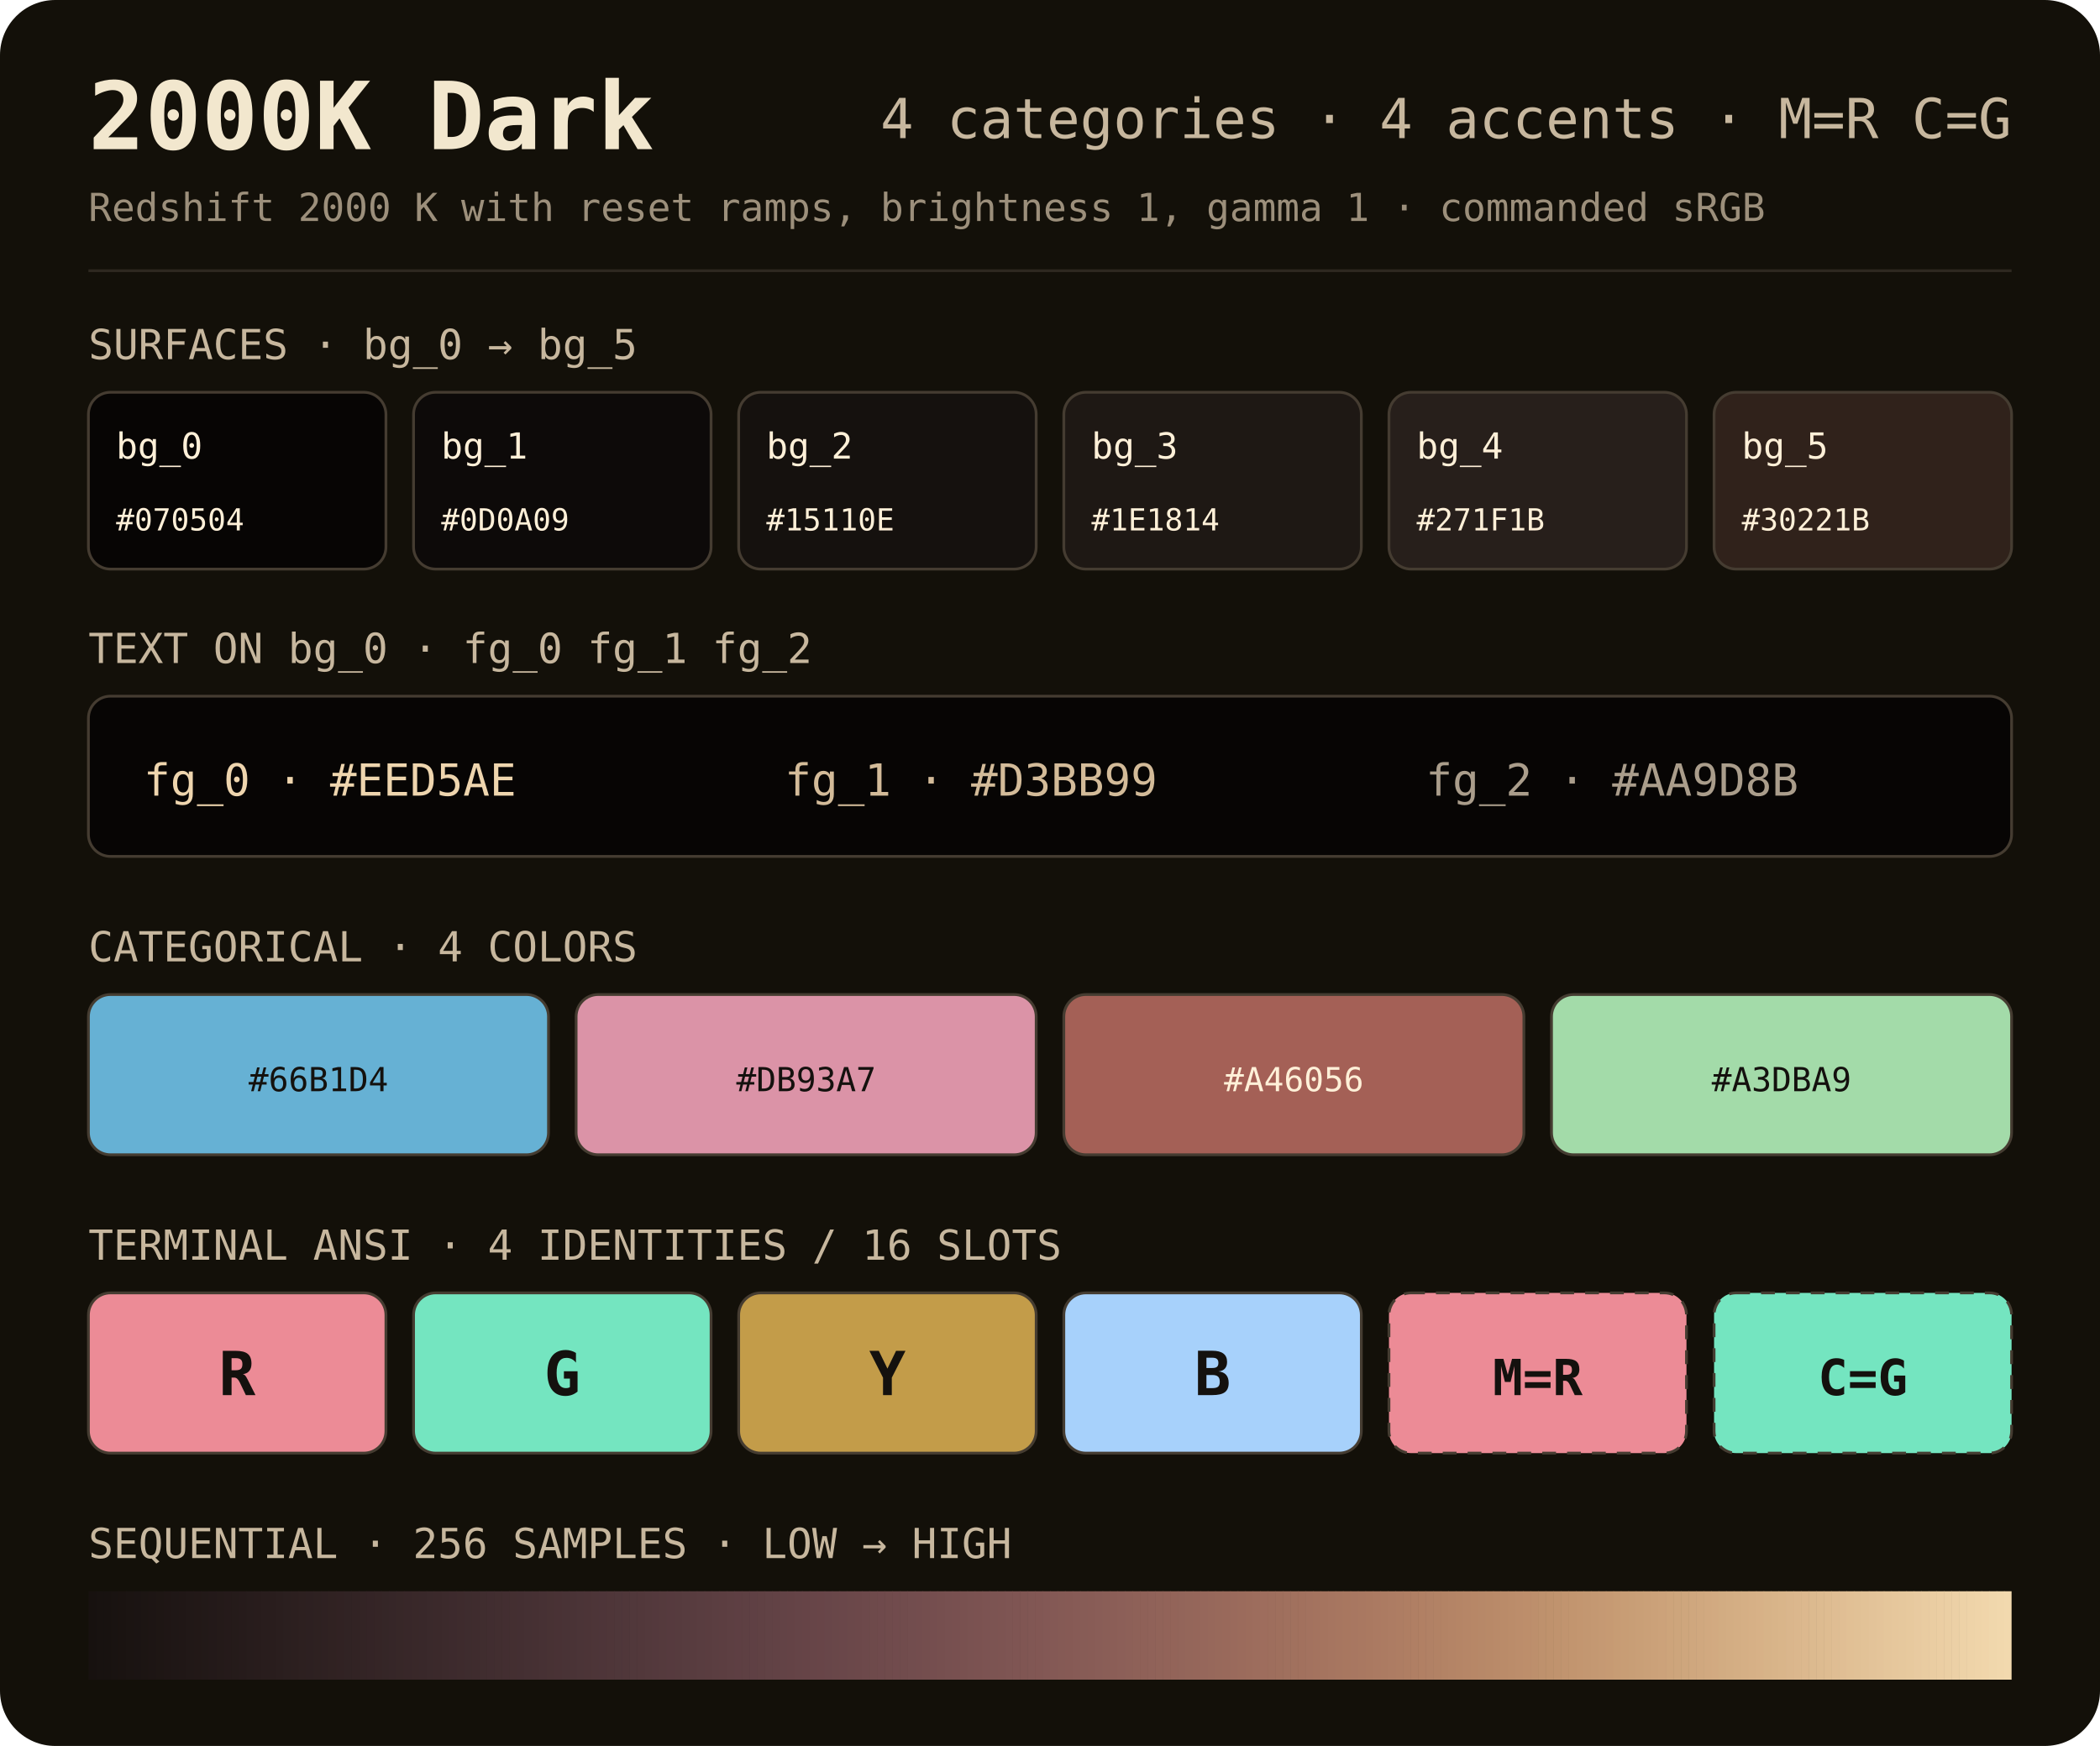
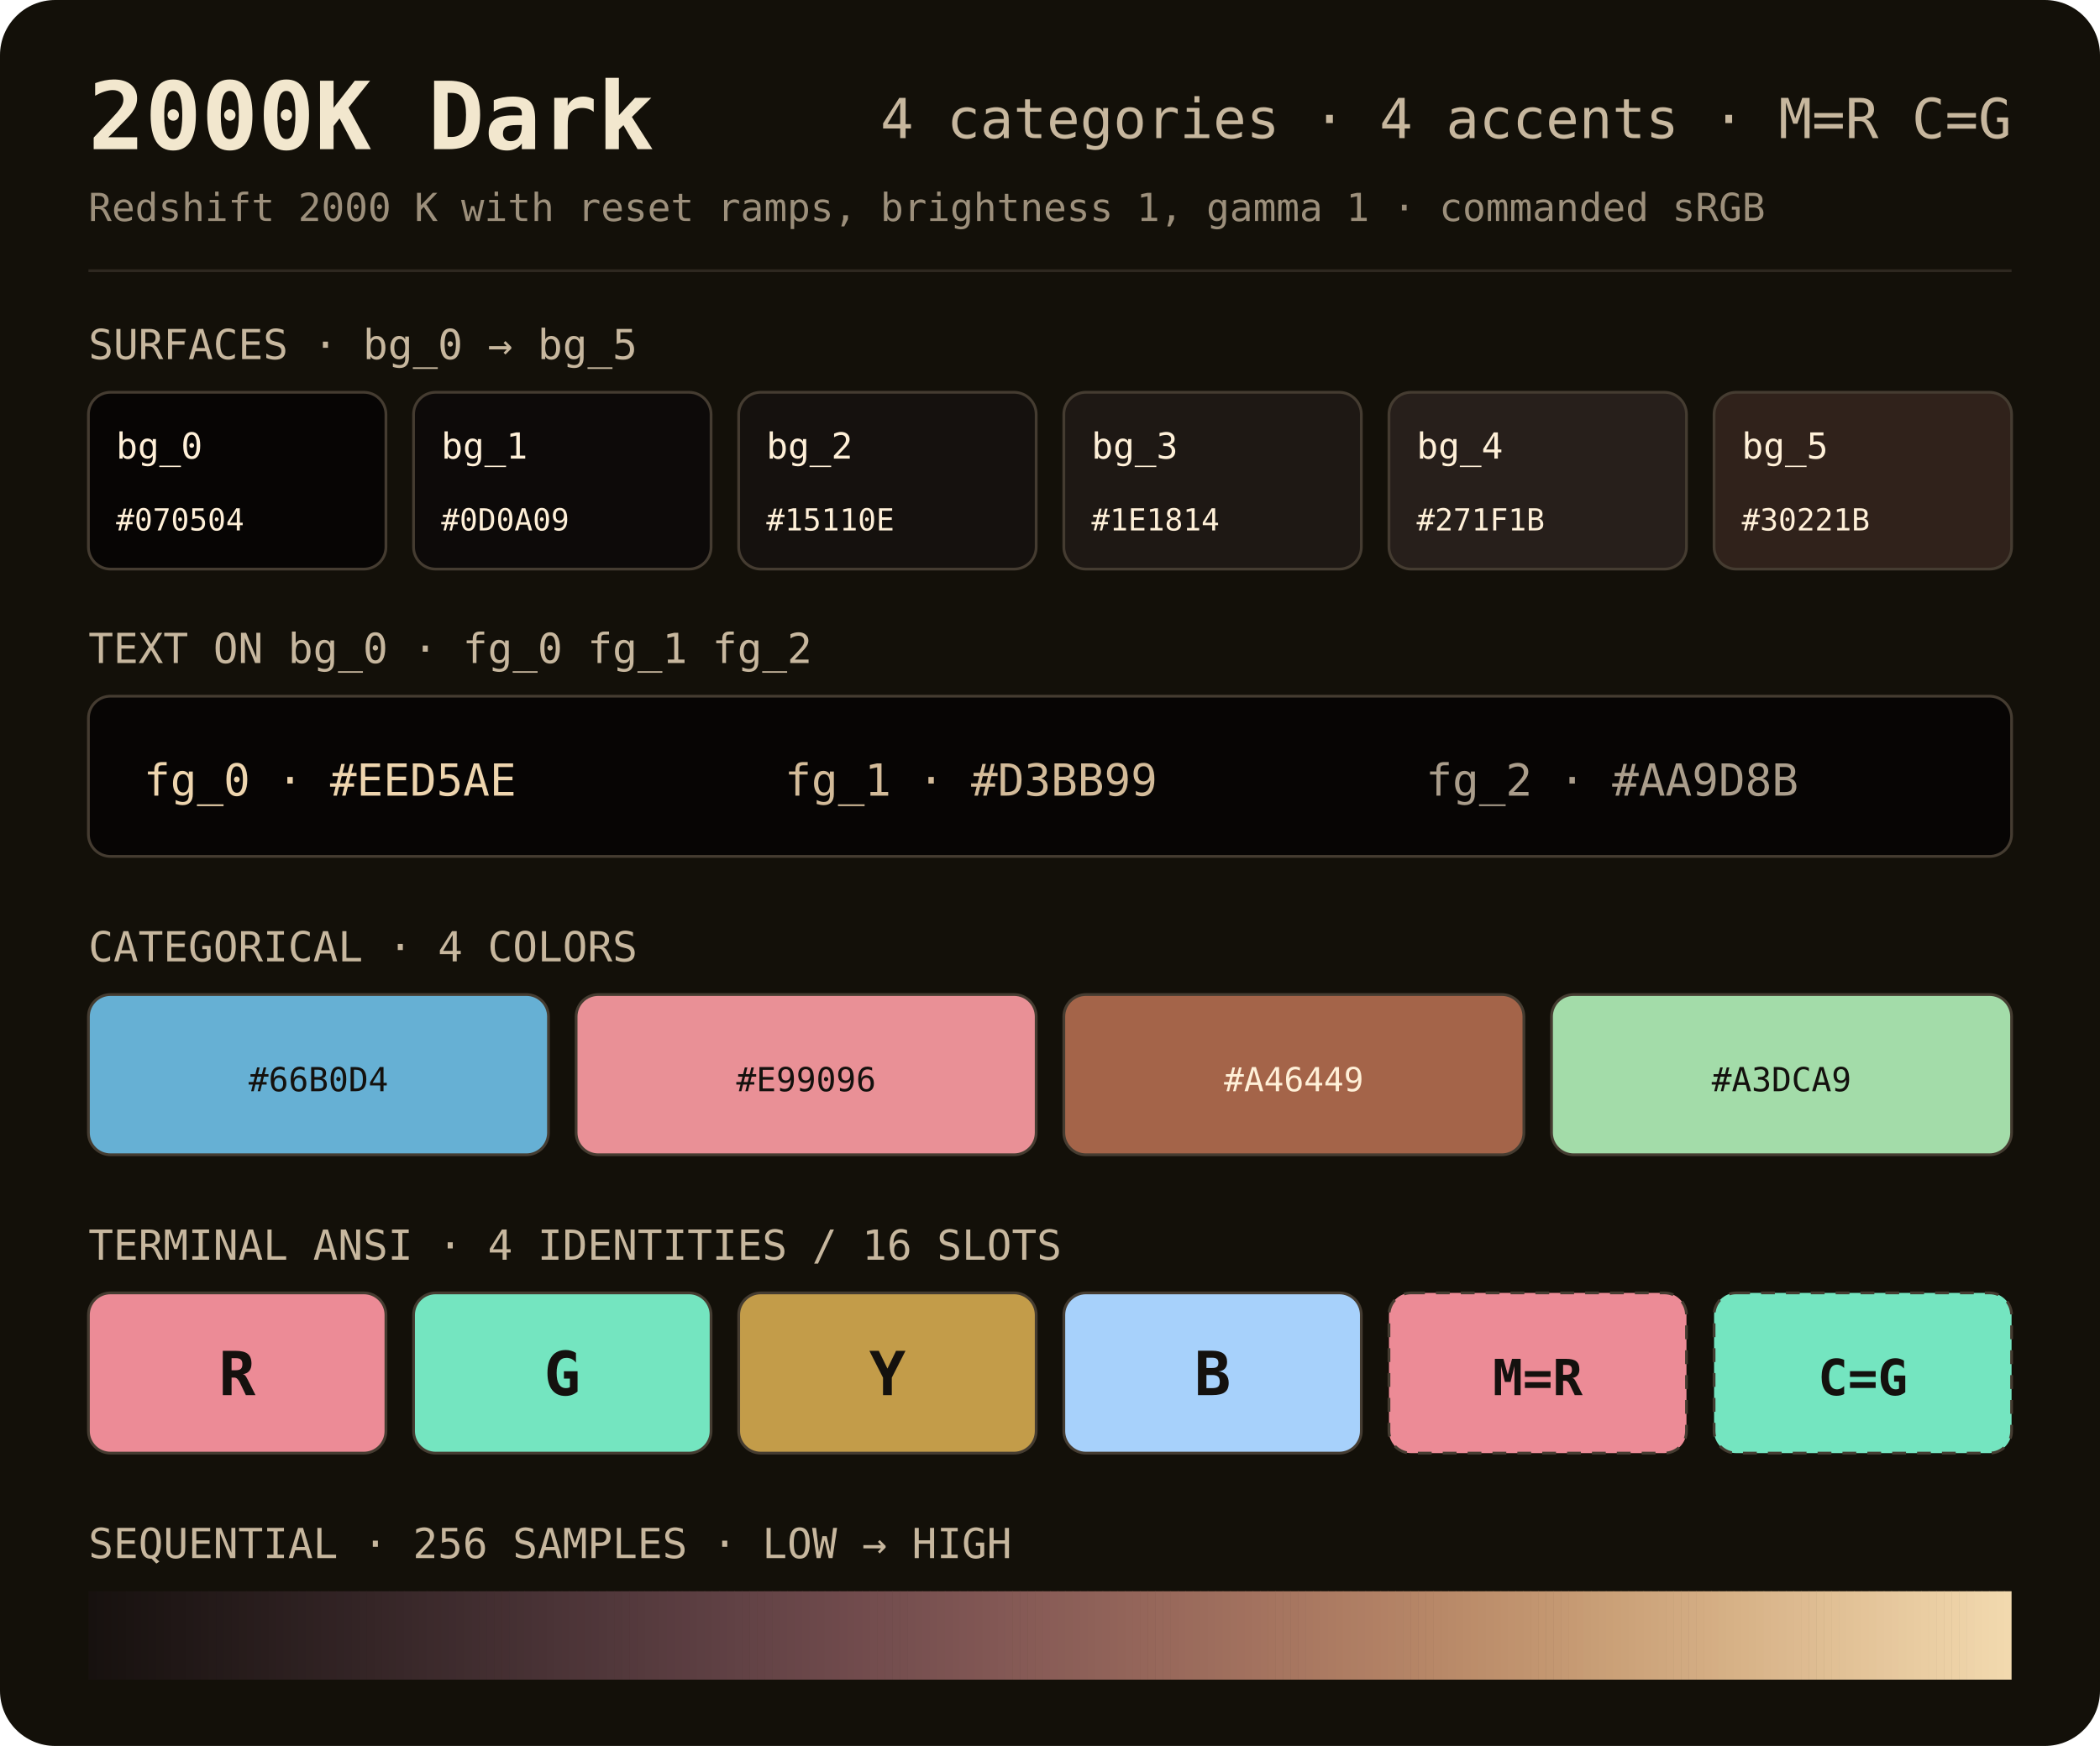
<svg xmlns="http://www.w3.org/2000/svg" width="760" height="632" viewBox="0 0 760 632">
  <rect width="100%" height="100%" rx="20" fill="#131009" />
  <text x="32" y="54" fill="#F2E7CE" font-size="34" font-family="ui-monospace, SFMono-Regular, Menlo, monospace" font-weight="700">2000K Dark</text>
  <text x="728" y="50" fill="#C7B79E" font-size="20" font-family="ui-monospace, SFMono-Regular, Menlo, monospace" text-anchor="end">4 categories · 4 accents · M=R C=G</text>
  <text x="32" y="80" fill="#9C8F7B" font-size="14" font-family="ui-monospace, SFMono-Regular, Menlo, monospace">Redshift 2000 K with reset ramps, brightness 1, gamma 1 · commanded sRGB</text>
  <line x1="32" y1="98" x2="728" y2="98" stroke="#2E2820" />
  <text x="32" y="130" fill="#C7B79E" font-size="15" font-family="ui-monospace, SFMono-Regular, Menlo, monospace">SURFACES · bg_0 → bg_5</text>
  <rect x="32.00" y="142" width="107.67" height="64" rx="8" fill="#070504" stroke="#453C31" />
  <text x="42.0" y="166" fill="#FFF0D8" font-size="13" font-family="ui-monospace, SFMono-Regular, Menlo, monospace">bg_0</text>
  <text x="42.0" y="192" fill="#FFF0D8" font-size="11" font-family="ui-monospace, SFMono-Regular, Menlo, monospace">#070504</text>
  <rect x="149.67" y="142" width="107.67" height="64" rx="8" fill="#0D0A09" stroke="#453C31" />
  <text x="159.667" y="166" fill="#FFF0D8" font-size="13" font-family="ui-monospace, SFMono-Regular, Menlo, monospace">bg_1</text>
  <text x="159.667" y="192" fill="#FFF0D8" font-size="11" font-family="ui-monospace, SFMono-Regular, Menlo, monospace">#0D0A09</text>
  <rect x="267.33" y="142" width="107.67" height="64" rx="8" fill="#15110E" stroke="#453C31" />
  <text x="277.333" y="166" fill="#FFF0D8" font-size="13" font-family="ui-monospace, SFMono-Regular, Menlo, monospace">bg_2</text>
  <text x="277.333" y="192" fill="#FFF0D8" font-size="11" font-family="ui-monospace, SFMono-Regular, Menlo, monospace">#15110E</text>
  <rect x="385.00" y="142" width="107.67" height="64" rx="8" fill="#1E1814" stroke="#453C31" />
  <text x="395.0" y="166" fill="#FFF0D8" font-size="13" font-family="ui-monospace, SFMono-Regular, Menlo, monospace">bg_3</text>
  <text x="395.0" y="192" fill="#FFF0D8" font-size="11" font-family="ui-monospace, SFMono-Regular, Menlo, monospace">#1E1814</text>
  <rect x="502.67" y="142" width="107.67" height="64" rx="8" fill="#271F1B" stroke="#453C31" />
  <text x="512.667" y="166" fill="#FFF0D8" font-size="13" font-family="ui-monospace, SFMono-Regular, Menlo, monospace">bg_4</text>
  <text x="512.667" y="192" fill="#FFF0D8" font-size="11" font-family="ui-monospace, SFMono-Regular, Menlo, monospace">#271F1B</text>
  <rect x="620.33" y="142" width="107.67" height="64" rx="8" fill="#30221B" stroke="#453C31" />
  <text x="630.333" y="166" fill="#FFF0D8" font-size="13" font-family="ui-monospace, SFMono-Regular, Menlo, monospace">bg_5</text>
  <text x="630.333" y="192" fill="#FFF0D8" font-size="11" font-family="ui-monospace, SFMono-Regular, Menlo, monospace">#30221B</text>
  <text x="32" y="240" fill="#C7B79E" font-size="15" font-family="ui-monospace, SFMono-Regular, Menlo, monospace">TEXT ON bg_0 · fg_0 fg_1 fg_2</text>
  <rect x="32" y="252" width="696" height="58" rx="8" fill="#070504" stroke="#453C31" />
  <text x="52" y="288" fill="#EED5AE" font-size="16" font-family="ui-monospace, SFMono-Regular, Menlo, monospace">fg_0 · #EED5AE</text>
  <text x="284" y="288" fill="#D3BB99" font-size="16" font-family="ui-monospace, SFMono-Regular, Menlo, monospace">fg_1 · #D3BB99</text>
  <text x="516" y="288" fill="#AA9D8B" font-size="16" font-family="ui-monospace, SFMono-Regular, Menlo, monospace">fg_2 · #AA9D8B</text>
  <text x="32" y="348" fill="#C7B79E" font-size="15" font-family="ui-monospace, SFMono-Regular, Menlo, monospace">CATEGORICAL · 4 COLORS</text>
-   <rect x="32.00" y="360" width="166.50" height="58" rx="8" fill="#66B1D4" stroke="#453C31" />
-   <text x="115.25" y="395" fill="#14110E" font-size="12" font-family="ui-monospace, SFMono-Regular, Menlo, monospace" text-anchor="middle">#66B1D4</text>
-   <rect x="208.50" y="360" width="166.50" height="58" rx="8" fill="#DB93A7" stroke="#453C31" />
-   <text x="291.75" y="395" fill="#14110E" font-size="12" font-family="ui-monospace, SFMono-Regular, Menlo, monospace" text-anchor="middle">#DB93A7</text>
-   <rect x="385.00" y="360" width="166.50" height="58" rx="8" fill="#A46056" stroke="#453C31" />
-   <text x="468.25" y="395" fill="#FFF0D8" font-size="12" font-family="ui-monospace, SFMono-Regular, Menlo, monospace" text-anchor="middle">#A46056</text>
-   <rect x="561.50" y="360" width="166.50" height="58" rx="8" fill="#A3DBA9" stroke="#453C31" />
-   <text x="644.75" y="395" fill="#14110E" font-size="12" font-family="ui-monospace, SFMono-Regular, Menlo, monospace" text-anchor="middle">#A3DBA9</text>
+   <rect x="32.00" y="360" width="166.50" height="58" rx="8" fill="#66B0D4" stroke="#453C31" />
+   <text x="115.25" y="395" fill="#14110E" font-size="12" font-family="ui-monospace, SFMono-Regular, Menlo, monospace" text-anchor="middle">#66B0D4</text>
+   <rect x="208.50" y="360" width="166.50" height="58" rx="8" fill="#E99096" stroke="#453C31" />
+   <text x="291.75" y="395" fill="#14110E" font-size="12" font-family="ui-monospace, SFMono-Regular, Menlo, monospace" text-anchor="middle">#E99096</text>
+   <rect x="385.00" y="360" width="166.50" height="58" rx="8" fill="#A46449" stroke="#453C31" />
+   <text x="468.25" y="395" fill="#FFF0D8" font-size="12" font-family="ui-monospace, SFMono-Regular, Menlo, monospace" text-anchor="middle">#A46449</text>
+   <rect x="561.50" y="360" width="166.50" height="58" rx="8" fill="#A3DCA9" stroke="#453C31" />
+   <text x="644.75" y="395" fill="#14110E" font-size="12" font-family="ui-monospace, SFMono-Regular, Menlo, monospace" text-anchor="middle">#A3DCA9</text>
  <text x="32" y="456" fill="#C7B79E" font-size="15" font-family="ui-monospace, SFMono-Regular, Menlo, monospace">TERMINAL ANSI · 4 IDENTITIES / 16 SLOTS</text>
  <rect x="32.00" y="468" width="107.67" height="58" rx="8" fill="#EC8B96" stroke="#453C31" />
  <text x="85.833" y="505" fill="#14110E" font-size="22" font-family="ui-monospace, SFMono-Regular, Menlo, monospace" font-weight="700" text-anchor="middle">R</text>
  <rect x="149.67" y="468" width="107.67" height="58" rx="8" fill="#74E5C0" stroke="#453C31" />
  <text x="203.5" y="505" fill="#14110E" font-size="22" font-family="ui-monospace, SFMono-Regular, Menlo, monospace" font-weight="700" text-anchor="middle">G</text>
  <rect x="267.33" y="468" width="107.67" height="58" rx="8" fill="#C39C49" stroke="#453C31" />
  <text x="321.167" y="505" fill="#14110E" font-size="22" font-family="ui-monospace, SFMono-Regular, Menlo, monospace" font-weight="700" text-anchor="middle">Y</text>
  <rect x="385.00" y="468" width="107.67" height="58" rx="8" fill="#A7D1FB" stroke="#453C31" />
  <text x="438.833" y="505" fill="#14110E" font-size="22" font-family="ui-monospace, SFMono-Regular, Menlo, monospace" font-weight="700" text-anchor="middle">B</text>
  <rect x="502.67" y="468" width="107.67" height="58" rx="8" fill="#EC8B96" stroke="#453C31" stroke-dasharray="5 4" />
  <text x="556.5" y="505" fill="#14110E" font-size="18" font-family="ui-monospace, SFMono-Regular, Menlo, monospace" font-weight="700" text-anchor="middle">M=R</text>
  <rect x="620.33" y="468" width="107.67" height="58" rx="8" fill="#74E5C0" stroke="#453C31" stroke-dasharray="5 4" />
  <text x="674.167" y="505" fill="#14110E" font-size="18" font-family="ui-monospace, SFMono-Regular, Menlo, monospace" font-weight="700" text-anchor="middle">C=G</text>
  <text x="32" y="564" fill="#C7B79E" font-size="15" font-family="ui-monospace, SFMono-Regular, Menlo, monospace">SEQUENTIAL · 256 SAMPLES · LOW → HIGH</text>
  <rect x="32" y="576" width="2.9" height="32" fill="#17110F" />
  <rect x="34.719" y="576" width="2.9" height="32" fill="#181210" />
-   <rect x="37.438" y="576" width="2.9" height="32" fill="#181210" />
+   <rect x="37.438" y="576" width="2.9" height="32" fill="#191210" />
  <rect x="40.156" y="576" width="2.9" height="32" fill="#191311" />
  <rect x="42.875" y="576" width="2.9" height="32" fill="#1A1311" />
  <rect x="45.594" y="576" width="2.9" height="32" fill="#1B1412" />
-   <rect x="48.312" y="576" width="2.9" height="32" fill="#1B1413" />
+   <rect x="48.312" y="576" width="2.9" height="32" fill="#1C1413" />
  <rect x="51.031" y="576" width="2.9" height="32" fill="#1C1513" />
  <rect x="53.75" y="576" width="2.9" height="32" fill="#1D1514" />
  <rect x="56.469" y="576" width="2.9" height="32" fill="#1E1614" />
  <rect x="59.188" y="576" width="2.9" height="32" fill="#1F1615" />
-   <rect x="61.906" y="576" width="2.9" height="32" fill="#1F1716" />
+   <rect x="61.906" y="576" width="2.9" height="32" fill="#201716" />
  <rect x="64.625" y="576" width="2.9" height="32" fill="#201716" />
  <rect x="67.344" y="576" width="2.9" height="32" fill="#211817" />
-   <rect x="70.062" y="576" width="2.9" height="32" fill="#221817" />
-   <rect x="72.781" y="576" width="2.9" height="32" fill="#221918" />
-   <rect x="75.5" y="576" width="2.9" height="32" fill="#231919" />
-   <rect x="78.219" y="576" width="2.9" height="32" fill="#241A19" />
-   <rect x="80.938" y="576" width="2.9" height="32" fill="#251A1A" />
-   <rect x="83.656" y="576" width="2.9" height="32" fill="#251B1A" />
-   <rect x="86.375" y="576" width="2.9" height="32" fill="#261B1B" />
-   <rect x="89.094" y="576" width="2.9" height="32" fill="#271C1C" />
-   <rect x="91.812" y="576" width="2.9" height="32" fill="#281C1C" />
+   <rect x="70.062" y="576" width="2.9" height="32" fill="#221818" />
+   <rect x="72.781" y="576" width="2.9" height="32" fill="#231918" />
+   <rect x="75.5" y="576" width="2.9" height="32" fill="#241A19" />
+   <rect x="78.219" y="576" width="2.9" height="32" fill="#241A1A" />
+   <rect x="80.938" y="576" width="2.9" height="32" fill="#251B1A" />
+   <rect x="83.656" y="576" width="2.9" height="32" fill="#261B1B" />
+   <rect x="86.375" y="576" width="2.9" height="32" fill="#271C1B" />
+   <rect x="89.094" y="576" width="2.9" height="32" fill="#281C1C" />
+   <rect x="91.812" y="576" width="2.9" height="32" fill="#281D1D" />
  <rect x="94.531" y="576" width="2.9" height="32" fill="#291D1D" />
-   <rect x="97.25" y="576" width="2.9" height="32" fill="#291D1D" />
-   <rect x="99.969" y="576" width="2.9" height="32" fill="#2A1E1E" />
-   <rect x="102.688" y="576" width="2.9" height="32" fill="#2B1F1F" />
-   <rect x="105.406" y="576" width="2.9" height="32" fill="#2C1F1F" />
-   <rect x="108.125" y="576" width="2.9" height="32" fill="#2D2020" />
-   <rect x="110.844" y="576" width="2.9" height="32" fill="#2D2021" />
-   <rect x="113.562" y="576" width="2.9" height="32" fill="#2E2121" />
-   <rect x="116.281" y="576" width="2.9" height="32" fill="#2F2122" />
-   <rect x="119" y="576" width="2.9" height="32" fill="#302222" />
-   <rect x="121.719" y="576" width="2.9" height="32" fill="#312223" />
-   <rect x="124.438" y="576" width="2.9" height="32" fill="#312324" />
-   <rect x="127.156" y="576" width="2.9" height="32" fill="#322324" />
-   <rect x="129.875" y="576" width="2.9" height="32" fill="#332425" />
-   <rect x="132.594" y="576" width="2.9" height="32" fill="#342426" />
-   <rect x="135.312" y="576" width="2.9" height="32" fill="#352526" />
-   <rect x="138.031" y="576" width="2.9" height="32" fill="#352627" />
-   <rect x="140.75" y="576" width="2.9" height="32" fill="#362628" />
-   <rect x="143.469" y="576" width="2.9" height="32" fill="#372728" />
-   <rect x="146.188" y="576" width="2.9" height="32" fill="#382729" />
-   <rect x="148.906" y="576" width="2.9" height="32" fill="#392829" />
-   <rect x="151.625" y="576" width="2.9" height="32" fill="#39282A" />
-   <rect x="154.344" y="576" width="2.9" height="32" fill="#3A292B" />
-   <rect x="157.062" y="576" width="2.9" height="32" fill="#3B292B" />
-   <rect x="159.781" y="576" width="2.9" height="32" fill="#3C2A2C" />
-   <rect x="162.5" y="576" width="2.9" height="32" fill="#3D2A2D" />
-   <rect x="165.219" y="576" width="2.9" height="32" fill="#3E2B2D" />
-   <rect x="167.938" y="576" width="2.9" height="32" fill="#3E2C2E" />
-   <rect x="170.656" y="576" width="2.9" height="32" fill="#3F2C2E" />
-   <rect x="173.375" y="576" width="2.9" height="32" fill="#402D2F" />
-   <rect x="176.094" y="576" width="2.9" height="32" fill="#412D30" />
-   <rect x="178.812" y="576" width="2.9" height="32" fill="#422E30" />
-   <rect x="181.531" y="576" width="2.9" height="32" fill="#432E31" />
-   <rect x="184.25" y="576" width="2.9" height="32" fill="#442F31" />
-   <rect x="186.969" y="576" width="2.9" height="32" fill="#442F32" />
-   <rect x="189.688" y="576" width="2.9" height="32" fill="#453033" />
-   <rect x="192.406" y="576" width="2.9" height="32" fill="#463033" />
-   <rect x="195.125" y="576" width="2.9" height="32" fill="#473134" />
-   <rect x="197.844" y="576" width="2.9" height="32" fill="#483234" />
-   <rect x="200.562" y="576" width="2.9" height="32" fill="#493235" />
-   <rect x="203.281" y="576" width="2.9" height="32" fill="#493336" />
-   <rect x="206" y="576" width="2.9" height="32" fill="#4A3336" />
-   <rect x="208.719" y="576" width="2.9" height="32" fill="#4B3437" />
-   <rect x="211.438" y="576" width="2.9" height="32" fill="#4C3437" />
-   <rect x="214.156" y="576" width="2.9" height="32" fill="#4D3538" />
-   <rect x="216.875" y="576" width="2.9" height="32" fill="#4E3539" />
-   <rect x="219.594" y="576" width="2.9" height="32" fill="#4F3639" />
-   <rect x="222.312" y="576" width="2.9" height="32" fill="#4F373A" />
-   <rect x="225.031" y="576" width="2.9" height="32" fill="#50373A" />
-   <rect x="227.75" y="576" width="2.9" height="32" fill="#51383B" />
-   <rect x="230.469" y="576" width="2.9" height="32" fill="#52383B" />
-   <rect x="233.188" y="576" width="2.9" height="32" fill="#53393C" />
-   <rect x="235.906" y="576" width="2.9" height="32" fill="#54393D" />
-   <rect x="238.625" y="576" width="2.9" height="32" fill="#553A3D" />
-   <rect x="241.344" y="576" width="2.9" height="32" fill="#563A3E" />
-   <rect x="244.062" y="576" width="2.9" height="32" fill="#563B3E" />
-   <rect x="246.781" y="576" width="2.9" height="32" fill="#573C3F" />
-   <rect x="249.5" y="576" width="2.9" height="32" fill="#583C3F" />
-   <rect x="252.219" y="576" width="2.9" height="32" fill="#593D40" />
-   <rect x="254.938" y="576" width="2.9" height="32" fill="#5A3D40" />
-   <rect x="257.656" y="576" width="2.9" height="32" fill="#5B3E41" />
-   <rect x="260.375" y="576" width="2.9" height="32" fill="#5C3E41" />
-   <rect x="263.094" y="576" width="2.9" height="32" fill="#5D3F42" />
-   <rect x="265.812" y="576" width="2.9" height="32" fill="#5E3F43" />
-   <rect x="268.531" y="576" width="2.9" height="32" fill="#5E4043" />
-   <rect x="271.25" y="576" width="2.9" height="32" fill="#5F4044" />
-   <rect x="273.969" y="576" width="2.9" height="32" fill="#604144" />
-   <rect x="276.688" y="576" width="2.9" height="32" fill="#614245" />
-   <rect x="279.406" y="576" width="2.9" height="32" fill="#624245" />
-   <rect x="282.125" y="576" width="2.9" height="32" fill="#634346" />
-   <rect x="284.844" y="576" width="2.9" height="32" fill="#644346" />
-   <rect x="287.562" y="576" width="2.9" height="32" fill="#654447" />
-   <rect x="290.281" y="576" width="2.9" height="32" fill="#664447" />
-   <rect x="293" y="576" width="2.9" height="32" fill="#674548" />
-   <rect x="295.719" y="576" width="2.9" height="32" fill="#684548" />
-   <rect x="298.438" y="576" width="2.9" height="32" fill="#684649" />
-   <rect x="301.156" y="576" width="2.9" height="32" fill="#694749" />
-   <rect x="303.875" y="576" width="2.9" height="32" fill="#6A474A" />
-   <rect x="306.594" y="576" width="2.9" height="32" fill="#6B484A" />
-   <rect x="309.312" y="576" width="2.9" height="32" fill="#6C484A" />
-   <rect x="312.031" y="576" width="2.9" height="32" fill="#6D494B" />
-   <rect x="314.75" y="576" width="2.9" height="32" fill="#6E4A4B" />
-   <rect x="317.469" y="576" width="2.9" height="32" fill="#6F4A4C" />
-   <rect x="320.188" y="576" width="2.9" height="32" fill="#704B4C" />
-   <rect x="322.906" y="576" width="2.9" height="32" fill="#714B4D" />
-   <rect x="325.625" y="576" width="2.9" height="32" fill="#714C4D" />
-   <rect x="328.344" y="576" width="2.9" height="32" fill="#724D4E" />
-   <rect x="331.062" y="576" width="2.9" height="32" fill="#734D4E" />
-   <rect x="333.781" y="576" width="2.9" height="32" fill="#744E4E" />
-   <rect x="336.5" y="576" width="2.9" height="32" fill="#754E4F" />
-   <rect x="339.219" y="576" width="2.9" height="32" fill="#764F4F" />
-   <rect x="341.938" y="576" width="2.9" height="32" fill="#775050" />
-   <rect x="344.656" y="576" width="2.9" height="32" fill="#785050" />
-   <rect x="347.375" y="576" width="2.9" height="32" fill="#795150" />
-   <rect x="350.094" y="576" width="2.9" height="32" fill="#7A5251" />
-   <rect x="352.812" y="576" width="2.9" height="32" fill="#7B5251" />
-   <rect x="355.531" y="576" width="2.9" height="32" fill="#7C5352" />
-   <rect x="358.25" y="576" width="2.9" height="32" fill="#7C5452" />
-   <rect x="360.969" y="576" width="2.9" height="32" fill="#7D5452" />
-   <rect x="363.688" y="576" width="2.9" height="32" fill="#7E5553" />
-   <rect x="366.406" y="576" width="2.9" height="32" fill="#7F5553" />
-   <rect x="369.125" y="576" width="2.9" height="32" fill="#805653" />
-   <rect x="371.844" y="576" width="2.9" height="32" fill="#815754" />
-   <rect x="374.562" y="576" width="2.9" height="32" fill="#825754" />
-   <rect x="377.281" y="576" width="2.9" height="32" fill="#835855" />
-   <rect x="380" y="576" width="2.9" height="32" fill="#845955" />
-   <rect x="382.719" y="576" width="2.9" height="32" fill="#855A55" />
-   <rect x="385.438" y="576" width="2.9" height="32" fill="#865A55" />
-   <rect x="388.156" y="576" width="2.9" height="32" fill="#875B56" />
-   <rect x="390.875" y="576" width="2.9" height="32" fill="#875C56" />
-   <rect x="393.594" y="576" width="2.9" height="32" fill="#885C56" />
-   <rect x="396.312" y="576" width="2.9" height="32" fill="#895D57" />
-   <rect x="399.031" y="576" width="2.9" height="32" fill="#8A5E57" />
-   <rect x="401.75" y="576" width="2.9" height="32" fill="#8B5E57" />
-   <rect x="404.469" y="576" width="2.9" height="32" fill="#8C5F58" />
-   <rect x="407.188" y="576" width="2.9" height="32" fill="#8D6058" />
-   <rect x="409.906" y="576" width="2.9" height="32" fill="#8E6158" />
-   <rect x="412.625" y="576" width="2.9" height="32" fill="#8F6158" />
-   <rect x="415.344" y="576" width="2.9" height="32" fill="#906259" />
-   <rect x="418.062" y="576" width="2.9" height="32" fill="#916359" />
-   <rect x="420.781" y="576" width="2.9" height="32" fill="#926359" />
-   <rect x="423.5" y="576" width="2.9" height="32" fill="#936459" />
-   <rect x="426.219" y="576" width="2.9" height="32" fill="#93655A" />
-   <rect x="428.938" y="576" width="2.9" height="32" fill="#94665A" />
-   <rect x="431.656" y="576" width="2.9" height="32" fill="#95665A" />
-   <rect x="434.375" y="576" width="2.9" height="32" fill="#96675B" />
-   <rect x="437.094" y="576" width="2.9" height="32" fill="#97685B" />
-   <rect x="439.812" y="576" width="2.9" height="32" fill="#98695B" />
-   <rect x="442.531" y="576" width="2.9" height="32" fill="#99695B" />
-   <rect x="445.25" y="576" width="2.9" height="32" fill="#9A6A5C" />
-   <rect x="447.969" y="576" width="2.9" height="32" fill="#9B6B5C" />
-   <rect x="450.688" y="576" width="2.9" height="32" fill="#9C6C5C" />
-   <rect x="453.406" y="576" width="2.9" height="32" fill="#9D6D5D" />
-   <rect x="456.125" y="576" width="2.9" height="32" fill="#9E6D5D" />
-   <rect x="458.844" y="576" width="2.9" height="32" fill="#9E6E5D" />
-   <rect x="461.562" y="576" width="2.9" height="32" fill="#9F6F5D" />
-   <rect x="464.281" y="576" width="2.9" height="32" fill="#A0705E" />
-   <rect x="467" y="576" width="2.9" height="32" fill="#A1715E" />
-   <rect x="469.719" y="576" width="2.9" height="32" fill="#A2715E" />
-   <rect x="472.438" y="576" width="2.9" height="32" fill="#A3725F" />
-   <rect x="475.156" y="576" width="2.9" height="32" fill="#A4735F" />
-   <rect x="477.875" y="576" width="2.9" height="32" fill="#A5745F" />
-   <rect x="480.594" y="576" width="2.9" height="32" fill="#A67560" />
-   <rect x="483.312" y="576" width="2.9" height="32" fill="#A77660" />
-   <rect x="486.031" y="576" width="2.9" height="32" fill="#A87760" />
-   <rect x="488.75" y="576" width="2.9" height="32" fill="#A87761" />
-   <rect x="491.469" y="576" width="2.9" height="32" fill="#A97861" />
-   <rect x="494.188" y="576" width="2.9" height="32" fill="#AA7961" />
-   <rect x="496.906" y="576" width="2.9" height="32" fill="#AB7A62" />
-   <rect x="499.625" y="576" width="2.9" height="32" fill="#AC7B62" />
-   <rect x="502.344" y="576" width="2.9" height="32" fill="#AD7C63" />
-   <rect x="505.062" y="576" width="2.9" height="32" fill="#AE7D63" />
-   <rect x="507.781" y="576" width="2.9" height="32" fill="#AF7E63" />
-   <rect x="510.5" y="576" width="2.9" height="32" fill="#B07F64" />
-   <rect x="513.219" y="576" width="2.9" height="32" fill="#B18064" />
-   <rect x="515.938" y="576" width="2.9" height="32" fill="#B18165" />
-   <rect x="518.656" y="576" width="2.9" height="32" fill="#B28265" />
-   <rect x="521.375" y="576" width="2.9" height="32" fill="#B38365" />
-   <rect x="524.094" y="576" width="2.9" height="32" fill="#B48466" />
-   <rect x="526.812" y="576" width="2.9" height="32" fill="#B58566" />
-   <rect x="529.531" y="576" width="2.9" height="32" fill="#B68667" />
-   <rect x="532.25" y="576" width="2.9" height="32" fill="#B78767" />
-   <rect x="534.969" y="576" width="2.9" height="32" fill="#B78868" />
-   <rect x="537.688" y="576" width="2.9" height="32" fill="#B88968" />
-   <rect x="540.406" y="576" width="2.9" height="32" fill="#B98A69" />
-   <rect x="543.125" y="576" width="2.9" height="32" fill="#BA8B69" />
-   <rect x="545.844" y="576" width="2.9" height="32" fill="#BB8C6A" />
-   <rect x="548.562" y="576" width="2.9" height="32" fill="#BC8D6B" />
-   <rect x="551.281" y="576" width="2.9" height="32" fill="#BD8E6B" />
-   <rect x="554" y="576" width="2.9" height="32" fill="#BD8F6C" />
-   <rect x="556.719" y="576" width="2.9" height="32" fill="#BE916D" />
-   <rect x="559.438" y="576" width="2.9" height="32" fill="#BF926D" />
-   <rect x="562.156" y="576" width="2.9" height="32" fill="#C0936E" />
-   <rect x="564.875" y="576" width="2.9" height="32" fill="#C1946F" />
-   <rect x="567.594" y="576" width="2.9" height="32" fill="#C2956F" />
-   <rect x="570.312" y="576" width="2.9" height="32" fill="#C39670" />
-   <rect x="573.031" y="576" width="2.9" height="32" fill="#C39771" />
-   <rect x="575.75" y="576" width="2.9" height="32" fill="#C49872" />
-   <rect x="578.469" y="576" width="2.9" height="32" fill="#C59973" />
-   <rect x="581.188" y="576" width="2.9" height="32" fill="#C69A73" />
-   <rect x="583.906" y="576" width="2.9" height="32" fill="#C79C74" />
-   <rect x="586.625" y="576" width="2.9" height="32" fill="#C89D75" />
-   <rect x="589.344" y="576" width="2.9" height="32" fill="#C89E76" />
-   <rect x="592.062" y="576" width="2.9" height="32" fill="#C99F77" />
-   <rect x="594.781" y="576" width="2.9" height="32" fill="#CAA078" />
-   <rect x="597.5" y="576" width="2.9" height="32" fill="#CBA179" />
-   <rect x="600.219" y="576" width="2.9" height="32" fill="#CCA27A" />
-   <rect x="602.938" y="576" width="2.9" height="32" fill="#CDA47B" />
-   <rect x="605.656" y="576" width="2.9" height="32" fill="#CDA57C" />
-   <rect x="608.375" y="576" width="2.9" height="32" fill="#CEA67D" />
-   <rect x="611.094" y="576" width="2.9" height="32" fill="#CFA77E" />
-   <rect x="613.812" y="576" width="2.9" height="32" fill="#D0A87F" />
-   <rect x="616.531" y="576" width="2.9" height="32" fill="#D1A980" />
-   <rect x="619.25" y="576" width="2.9" height="32" fill="#D2AA81" />
-   <rect x="621.969" y="576" width="2.9" height="32" fill="#D2AC82" />
-   <rect x="624.688" y="576" width="2.9" height="32" fill="#D3AD83" />
-   <rect x="627.406" y="576" width="2.9" height="32" fill="#D4AE84" />
-   <rect x="630.125" y="576" width="2.9" height="32" fill="#D5AF85" />
-   <rect x="632.844" y="576" width="2.9" height="32" fill="#D6B086" />
-   <rect x="635.562" y="576" width="2.9" height="32" fill="#D7B187" />
-   <rect x="638.281" y="576" width="2.9" height="32" fill="#D7B388" />
-   <rect x="641" y="576" width="2.9" height="32" fill="#D8B489" />
-   <rect x="643.719" y="576" width="2.9" height="32" fill="#D9B58A" />
-   <rect x="646.438" y="576" width="2.9" height="32" fill="#DAB68C" />
-   <rect x="649.156" y="576" width="2.9" height="32" fill="#DBB78D" />
-   <rect x="651.875" y="576" width="2.9" height="32" fill="#DCB88E" />
-   <rect x="654.594" y="576" width="2.9" height="32" fill="#DCBA8F" />
-   <rect x="657.312" y="576" width="2.9" height="32" fill="#DDBB90" />
-   <rect x="660.031" y="576" width="2.9" height="32" fill="#DEBC91" />
-   <rect x="662.75" y="576" width="2.9" height="32" fill="#DFBD93" />
-   <rect x="665.469" y="576" width="2.9" height="32" fill="#E0BE94" />
-   <rect x="668.188" y="576" width="2.9" height="32" fill="#E1C095" />
-   <rect x="670.906" y="576" width="2.9" height="32" fill="#E1C196" />
-   <rect x="673.625" y="576" width="2.9" height="32" fill="#E2C297" />
-   <rect x="676.344" y="576" width="2.9" height="32" fill="#E3C399" />
-   <rect x="679.062" y="576" width="2.9" height="32" fill="#E4C49A" />
-   <rect x="681.781" y="576" width="2.9" height="32" fill="#E5C69B" />
-   <rect x="684.5" y="576" width="2.9" height="32" fill="#E6C79C" />
-   <rect x="687.219" y="576" width="2.9" height="32" fill="#E6C89D" />
-   <rect x="689.938" y="576" width="2.9" height="32" fill="#E7C99E" />
-   <rect x="692.656" y="576" width="2.9" height="32" fill="#E8CAA0" />
-   <rect x="695.375" y="576" width="2.9" height="32" fill="#E9CCA1" />
-   <rect x="698.094" y="576" width="2.9" height="32" fill="#EACDA2" />
-   <rect x="700.812" y="576" width="2.9" height="32" fill="#EBCEA3" />
-   <rect x="703.531" y="576" width="2.9" height="32" fill="#EBCFA4" />
-   <rect x="706.25" y="576" width="2.9" height="32" fill="#ECD0A6" />
+   <rect x="97.25" y="576" width="2.9" height="32" fill="#2A1E1E" />
+   <rect x="99.969" y="576" width="2.9" height="32" fill="#2B1E1F" />
+   <rect x="102.688" y="576" width="2.9" height="32" fill="#2C1F1F" />
+   <rect x="105.406" y="576" width="2.9" height="32" fill="#2C2020" />
+   <rect x="108.125" y="576" width="2.9" height="32" fill="#2D2021" />
+   <rect x="110.844" y="576" width="2.9" height="32" fill="#2E2121" />
+   <rect x="113.562" y="576" width="2.9" height="32" fill="#2F2122" />
+   <rect x="116.281" y="576" width="2.9" height="32" fill="#302223" />
+   <rect x="119" y="576" width="2.9" height="32" fill="#312223" />
+   <rect x="121.719" y="576" width="2.9" height="32" fill="#312324" />
+   <rect x="124.438" y="576" width="2.9" height="32" fill="#322325" />
+   <rect x="127.156" y="576" width="2.9" height="32" fill="#332425" />
+   <rect x="129.875" y="576" width="2.9" height="32" fill="#342526" />
+   <rect x="132.594" y="576" width="2.9" height="32" fill="#352526" />
+   <rect x="135.312" y="576" width="2.9" height="32" fill="#362627" />
+   <rect x="138.031" y="576" width="2.9" height="32" fill="#372628" />
+   <rect x="140.75" y="576" width="2.9" height="32" fill="#372728" />
+   <rect x="143.469" y="576" width="2.9" height="32" fill="#382729" />
+   <rect x="146.188" y="576" width="2.9" height="32" fill="#39282A" />
+   <rect x="148.906" y="576" width="2.9" height="32" fill="#3A292A" />
+   <rect x="151.625" y="576" width="2.9" height="32" fill="#3B292B" />
+   <rect x="154.344" y="576" width="2.9" height="32" fill="#3C2A2C" />
+   <rect x="157.062" y="576" width="2.9" height="32" fill="#3D2A2C" />
+   <rect x="159.781" y="576" width="2.9" height="32" fill="#3D2B2D" />
+   <rect x="162.5" y="576" width="2.9" height="32" fill="#3E2B2E" />
+   <rect x="165.219" y="576" width="2.9" height="32" fill="#3F2C2E" />
+   <rect x="167.938" y="576" width="2.9" height="32" fill="#402D2F" />
+   <rect x="170.656" y="576" width="2.9" height="32" fill="#412D30" />
+   <rect x="173.375" y="576" width="2.9" height="32" fill="#422E30" />
+   <rect x="176.094" y="576" width="2.9" height="32" fill="#432E31" />
+   <rect x="178.812" y="576" width="2.9" height="32" fill="#442F31" />
+   <rect x="181.531" y="576" width="2.9" height="32" fill="#452F32" />
+   <rect x="184.25" y="576" width="2.9" height="32" fill="#453033" />
+   <rect x="186.969" y="576" width="2.9" height="32" fill="#463133" />
+   <rect x="189.688" y="576" width="2.9" height="32" fill="#473134" />
+   <rect x="192.406" y="576" width="2.9" height="32" fill="#483235" />
+   <rect x="195.125" y="576" width="2.9" height="32" fill="#493235" />
+   <rect x="197.844" y="576" width="2.9" height="32" fill="#4A3336" />
+   <rect x="200.562" y="576" width="2.9" height="32" fill="#4B3437" />
+   <rect x="203.281" y="576" width="2.9" height="32" fill="#4C3437" />
+   <rect x="206" y="576" width="2.9" height="32" fill="#4D3538" />
+   <rect x="208.719" y="576" width="2.9" height="32" fill="#4E3538" />
+   <rect x="211.438" y="576" width="2.9" height="32" fill="#4E3639" />
+   <rect x="214.156" y="576" width="2.9" height="32" fill="#4F363A" />
+   <rect x="216.875" y="576" width="2.9" height="32" fill="#50373A" />
+   <rect x="219.594" y="576" width="2.9" height="32" fill="#51383B" />
+   <rect x="222.312" y="576" width="2.9" height="32" fill="#52383B" />
+   <rect x="225.031" y="576" width="2.9" height="32" fill="#53393C" />
+   <rect x="227.75" y="576" width="2.9" height="32" fill="#54393D" />
+   <rect x="230.469" y="576" width="2.9" height="32" fill="#553A3D" />
+   <rect x="233.188" y="576" width="2.9" height="32" fill="#563B3E" />
+   <rect x="235.906" y="576" width="2.9" height="32" fill="#573B3E" />
+   <rect x="238.625" y="576" width="2.9" height="32" fill="#583C3F" />
+   <rect x="241.344" y="576" width="2.9" height="32" fill="#593C40" />
+   <rect x="244.062" y="576" width="2.9" height="32" fill="#5A3D40" />
+   <rect x="246.781" y="576" width="2.9" height="32" fill="#5B3D41" />
+   <rect x="249.5" y="576" width="2.9" height="32" fill="#5B3E41" />
+   <rect x="252.219" y="576" width="2.9" height="32" fill="#5C3F42" />
+   <rect x="254.938" y="576" width="2.9" height="32" fill="#5D3F42" />
+   <rect x="257.656" y="576" width="2.9" height="32" fill="#5E4043" />
+   <rect x="260.375" y="576" width="2.9" height="32" fill="#5F4044" />
+   <rect x="263.094" y="576" width="2.9" height="32" fill="#604144" />
+   <rect x="265.812" y="576" width="2.9" height="32" fill="#614245" />
+   <rect x="268.531" y="576" width="2.9" height="32" fill="#624245" />
+   <rect x="271.25" y="576" width="2.9" height="32" fill="#634346" />
+   <rect x="273.969" y="576" width="2.9" height="32" fill="#644346" />
+   <rect x="276.688" y="576" width="2.9" height="32" fill="#654447" />
+   <rect x="279.406" y="576" width="2.9" height="32" fill="#664547" />
+   <rect x="282.125" y="576" width="2.9" height="32" fill="#674548" />
+   <rect x="284.844" y="576" width="2.9" height="32" fill="#684648" />
+   <rect x="287.562" y="576" width="2.9" height="32" fill="#694649" />
+   <rect x="290.281" y="576" width="2.9" height="32" fill="#6A4749" />
+   <rect x="293" y="576" width="2.9" height="32" fill="#6B484A" />
+   <rect x="295.719" y="576" width="2.9" height="32" fill="#6C484A" />
+   <rect x="298.438" y="576" width="2.9" height="32" fill="#6D494B" />
+   <rect x="301.156" y="576" width="2.9" height="32" fill="#6E494B" />
+   <rect x="303.875" y="576" width="2.9" height="32" fill="#6F4A4C" />
+   <rect x="306.594" y="576" width="2.9" height="32" fill="#704B4C" />
+   <rect x="309.312" y="576" width="2.9" height="32" fill="#714B4D" />
+   <rect x="312.031" y="576" width="2.9" height="32" fill="#724C4D" />
+   <rect x="314.75" y="576" width="2.9" height="32" fill="#734D4E" />
+   <rect x="317.469" y="576" width="2.9" height="32" fill="#744D4E" />
+   <rect x="320.188" y="576" width="2.9" height="32" fill="#744E4F" />
+   <rect x="322.906" y="576" width="2.9" height="32" fill="#754F4F" />
+   <rect x="325.625" y="576" width="2.9" height="32" fill="#764F4F" />
+   <rect x="328.344" y="576" width="2.9" height="32" fill="#775050" />
+   <rect x="331.062" y="576" width="2.9" height="32" fill="#785150" />
+   <rect x="333.781" y="576" width="2.9" height="32" fill="#795151" />
+   <rect x="336.5" y="576" width="2.9" height="32" fill="#7A5251" />
+   <rect x="339.219" y="576" width="2.9" height="32" fill="#7B5351" />
+   <rect x="341.938" y="576" width="2.9" height="32" fill="#7C5352" />
+   <rect x="344.656" y="576" width="2.9" height="32" fill="#7D5452" />
+   <rect x="347.375" y="576" width="2.9" height="32" fill="#7E5553" />
+   <rect x="350.094" y="576" width="2.9" height="32" fill="#7F5553" />
+   <rect x="352.812" y="576" width="2.9" height="32" fill="#805653" />
+   <rect x="355.531" y="576" width="2.9" height="32" fill="#815754" />
+   <rect x="358.25" y="576" width="2.9" height="32" fill="#825754" />
+   <rect x="360.969" y="576" width="2.9" height="32" fill="#835855" />
+   <rect x="363.688" y="576" width="2.9" height="32" fill="#845955" />
+   <rect x="366.406" y="576" width="2.9" height="32" fill="#855A55" />
+   <rect x="369.125" y="576" width="2.9" height="32" fill="#865A56" />
+   <rect x="371.844" y="576" width="2.9" height="32" fill="#875B56" />
+   <rect x="374.562" y="576" width="2.9" height="32" fill="#885C56" />
+   <rect x="377.281" y="576" width="2.9" height="32" fill="#895C57" />
+   <rect x="380" y="576" width="2.9" height="32" fill="#8A5D57" />
+   <rect x="382.719" y="576" width="2.9" height="32" fill="#8A5E57" />
+   <rect x="385.438" y="576" width="2.9" height="32" fill="#8B5F57" />
+   <rect x="388.156" y="576" width="2.9" height="32" fill="#8C5F58" />
+   <rect x="390.875" y="576" width="2.9" height="32" fill="#8D6058" />
+   <rect x="393.594" y="576" width="2.9" height="32" fill="#8E6158" />
+   <rect x="396.312" y="576" width="2.9" height="32" fill="#8F6259" />
+   <rect x="399.031" y="576" width="2.9" height="32" fill="#906259" />
+   <rect x="401.75" y="576" width="2.9" height="32" fill="#916359" />
+   <rect x="404.469" y="576" width="2.9" height="32" fill="#926459" />
+   <rect x="407.188" y="576" width="2.9" height="32" fill="#93655A" />
+   <rect x="409.906" y="576" width="2.9" height="32" fill="#94655A" />
+   <rect x="412.625" y="576" width="2.9" height="32" fill="#95665A" />
+   <rect x="415.344" y="576" width="2.9" height="32" fill="#96675A" />
+   <rect x="418.062" y="576" width="2.9" height="32" fill="#97685B" />
+   <rect x="420.781" y="576" width="2.9" height="32" fill="#98685B" />
+   <rect x="423.5" y="576" width="2.9" height="32" fill="#99695B" />
+   <rect x="426.219" y="576" width="2.9" height="32" fill="#9A6A5C" />
+   <rect x="428.938" y="576" width="2.9" height="32" fill="#9B6B5C" />
+   <rect x="431.656" y="576" width="2.9" height="32" fill="#9B6C5C" />
+   <rect x="434.375" y="576" width="2.9" height="32" fill="#9C6C5C" />
+   <rect x="437.094" y="576" width="2.9" height="32" fill="#9D6D5D" />
+   <rect x="439.812" y="576" width="2.9" height="32" fill="#9E6E5D" />
+   <rect x="442.531" y="576" width="2.9" height="32" fill="#9F6F5D" />
+   <rect x="445.25" y="576" width="2.9" height="32" fill="#A0705E" />
+   <rect x="447.969" y="576" width="2.9" height="32" fill="#A1705E" />
+   <rect x="450.688" y="576" width="2.9" height="32" fill="#A2715E" />
+   <rect x="453.406" y="576" width="2.9" height="32" fill="#A3725F" />
+   <rect x="456.125" y="576" width="2.9" height="32" fill="#A4735F" />
+   <rect x="458.844" y="576" width="2.9" height="32" fill="#A5745F" />
+   <rect x="461.562" y="576" width="2.9" height="32" fill="#A67560" />
+   <rect x="464.281" y="576" width="2.9" height="32" fill="#A67660" />
+   <rect x="467" y="576" width="2.9" height="32" fill="#A77660" />
+   <rect x="469.719" y="576" width="2.9" height="32" fill="#A87761" />
+   <rect x="472.438" y="576" width="2.9" height="32" fill="#A97861" />
+   <rect x="475.156" y="576" width="2.9" height="32" fill="#AA7961" />
+   <rect x="477.875" y="576" width="2.9" height="32" fill="#AB7A62" />
+   <rect x="480.594" y="576" width="2.9" height="32" fill="#AC7B62" />
+   <rect x="483.312" y="576" width="2.9" height="32" fill="#AD7C62" />
+   <rect x="486.031" y="576" width="2.9" height="32" fill="#AE7D63" />
+   <rect x="488.75" y="576" width="2.9" height="32" fill="#AE7E63" />
+   <rect x="491.469" y="576" width="2.9" height="32" fill="#AF7E64" />
+   <rect x="494.188" y="576" width="2.9" height="32" fill="#B07F64" />
+   <rect x="496.906" y="576" width="2.9" height="32" fill="#B18064" />
+   <rect x="499.625" y="576" width="2.9" height="32" fill="#B28165" />
+   <rect x="502.344" y="576" width="2.9" height="32" fill="#B38265" />
+   <rect x="505.062" y="576" width="2.9" height="32" fill="#B38366" />
+   <rect x="507.781" y="576" width="2.9" height="32" fill="#B48466" />
+   <rect x="510.5" y="576" width="2.9" height="32" fill="#B58566" />
+   <rect x="513.219" y="576" width="2.9" height="32" fill="#B68667" />
+   <rect x="515.938" y="576" width="2.9" height="32" fill="#B78767" />
+   <rect x="518.656" y="576" width="2.9" height="32" fill="#B88868" />
+   <rect x="521.375" y="576" width="2.9" height="32" fill="#B88968" />
+   <rect x="524.094" y="576" width="2.9" height="32" fill="#B98A69" />
+   <rect x="526.812" y="576" width="2.9" height="32" fill="#BA8B69" />
+   <rect x="529.531" y="576" width="2.9" height="32" fill="#BB8C6A" />
+   <rect x="532.25" y="576" width="2.9" height="32" fill="#BC8D6A" />
+   <rect x="534.969" y="576" width="2.9" height="32" fill="#BC8E6B" />
+   <rect x="537.688" y="576" width="2.9" height="32" fill="#BD8F6C" />
+   <rect x="540.406" y="576" width="2.9" height="32" fill="#BE906C" />
+   <rect x="543.125" y="576" width="2.9" height="32" fill="#BF916D" />
+   <rect x="545.844" y="576" width="2.9" height="32" fill="#C0926E" />
+   <rect x="548.562" y="576" width="2.9" height="32" fill="#C0936E" />
+   <rect x="551.281" y="576" width="2.9" height="32" fill="#C1946F" />
+   <rect x="554" y="576" width="2.9" height="32" fill="#C29570" />
+   <rect x="556.719" y="576" width="2.9" height="32" fill="#C39670" />
+   <rect x="559.438" y="576" width="2.9" height="32" fill="#C39771" />
+   <rect x="562.156" y="576" width="2.9" height="32" fill="#C49872" />
+   <rect x="564.875" y="576" width="2.9" height="32" fill="#C59973" />
+   <rect x="567.594" y="576" width="2.9" height="32" fill="#C69A73" />
+   <rect x="570.312" y="576" width="2.9" height="32" fill="#C79B74" />
+   <rect x="573.031" y="576" width="2.9" height="32" fill="#C79D75" />
+   <rect x="575.75" y="576" width="2.9" height="32" fill="#C89E76" />
+   <rect x="578.469" y="576" width="2.9" height="32" fill="#C99F77" />
+   <rect x="581.188" y="576" width="2.9" height="32" fill="#CAA077" />
+   <rect x="583.906" y="576" width="2.9" height="32" fill="#CBA178" />
+   <rect x="586.625" y="576" width="2.9" height="32" fill="#CBA279" />
+   <rect x="589.344" y="576" width="2.9" height="32" fill="#CCA37A" />
+   <rect x="592.062" y="576" width="2.9" height="32" fill="#CDA47B" />
+   <rect x="594.781" y="576" width="2.9" height="32" fill="#CEA57C" />
+   <rect x="597.5" y="576" width="2.9" height="32" fill="#CEA67D" />
+   <rect x="600.219" y="576" width="2.9" height="32" fill="#CFA77E" />
+   <rect x="602.938" y="576" width="2.9" height="32" fill="#D0A87F" />
+   <rect x="605.656" y="576" width="2.9" height="32" fill="#D1A980" />
+   <rect x="608.375" y="576" width="2.9" height="32" fill="#D1AA81" />
+   <rect x="611.094" y="576" width="2.9" height="32" fill="#D2AB82" />
+   <rect x="613.812" y="576" width="2.9" height="32" fill="#D3AC82" />
+   <rect x="616.531" y="576" width="2.9" height="32" fill="#D4AD83" />
+   <rect x="619.25" y="576" width="2.9" height="32" fill="#D5AE84" />
+   <rect x="621.969" y="576" width="2.9" height="32" fill="#D5B085" />
+   <rect x="624.688" y="576" width="2.9" height="32" fill="#D6B186" />
+   <rect x="627.406" y="576" width="2.9" height="32" fill="#D7B287" />
+   <rect x="630.125" y="576" width="2.9" height="32" fill="#D8B388" />
+   <rect x="632.844" y="576" width="2.9" height="32" fill="#D8B489" />
+   <rect x="635.562" y="576" width="2.9" height="32" fill="#D9B58A" />
+   <rect x="638.281" y="576" width="2.9" height="32" fill="#DAB68C" />
+   <rect x="641" y="576" width="2.9" height="32" fill="#DBB78D" />
+   <rect x="643.719" y="576" width="2.9" height="32" fill="#DBB88E" />
+   <rect x="646.438" y="576" width="2.9" height="32" fill="#DCB98F" />
+   <rect x="649.156" y="576" width="2.9" height="32" fill="#DDBA90" />
+   <rect x="651.875" y="576" width="2.9" height="32" fill="#DEBB91" />
+   <rect x="654.594" y="576" width="2.9" height="32" fill="#DEBC92" />
+   <rect x="657.312" y="576" width="2.9" height="32" fill="#DFBE93" />
+   <rect x="660.031" y="576" width="2.9" height="32" fill="#E0BF94" />
+   <rect x="662.75" y="576" width="2.9" height="32" fill="#E1C095" />
+   <rect x="665.469" y="576" width="2.9" height="32" fill="#E1C196" />
+   <rect x="668.188" y="576" width="2.9" height="32" fill="#E2C297" />
+   <rect x="670.906" y="576" width="2.9" height="32" fill="#E3C398" />
+   <rect x="673.625" y="576" width="2.9" height="32" fill="#E4C499" />
+   <rect x="676.344" y="576" width="2.9" height="32" fill="#E4C59A" />
+   <rect x="679.062" y="576" width="2.9" height="32" fill="#E5C69C" />
+   <rect x="681.781" y="576" width="2.9" height="32" fill="#E6C79D" />
+   <rect x="684.5" y="576" width="2.9" height="32" fill="#E7C89E" />
+   <rect x="687.219" y="576" width="2.9" height="32" fill="#E7CA9F" />
+   <rect x="689.938" y="576" width="2.9" height="32" fill="#E8CBA0" />
+   <rect x="692.656" y="576" width="2.9" height="32" fill="#E9CCA1" />
+   <rect x="695.375" y="576" width="2.9" height="32" fill="#EACDA2" />
+   <rect x="698.094" y="576" width="2.9" height="32" fill="#EACEA3" />
+   <rect x="700.812" y="576" width="2.9" height="32" fill="#EBCFA4" />
+   <rect x="703.531" y="576" width="2.9" height="32" fill="#ECD0A5" />
+   <rect x="706.25" y="576" width="2.9" height="32" fill="#EDD1A6" />
  <rect x="708.969" y="576" width="2.9" height="32" fill="#EDD2A7" />
-   <rect x="711.688" y="576" width="2.9" height="32" fill="#EED3A8" />
-   <rect x="714.406" y="576" width="2.9" height="32" fill="#EFD4A9" />
-   <rect x="717.125" y="576" width="2.9" height="32" fill="#F0D5AA" />
+   <rect x="711.688" y="576" width="2.9" height="32" fill="#EED3A9" />
+   <rect x="714.406" y="576" width="2.9" height="32" fill="#EFD5AA" />
+   <rect x="717.125" y="576" width="2.9" height="32" fill="#F0D6AB" />
  <rect x="719.844" y="576" width="2.9" height="32" fill="#F0D7AC" />
  <rect x="722.562" y="576" width="2.9" height="32" fill="#F1D8AD" />
  <rect x="725.281" y="576" width="2.719" height="32" fill="#F2D9AE" />
</svg>
